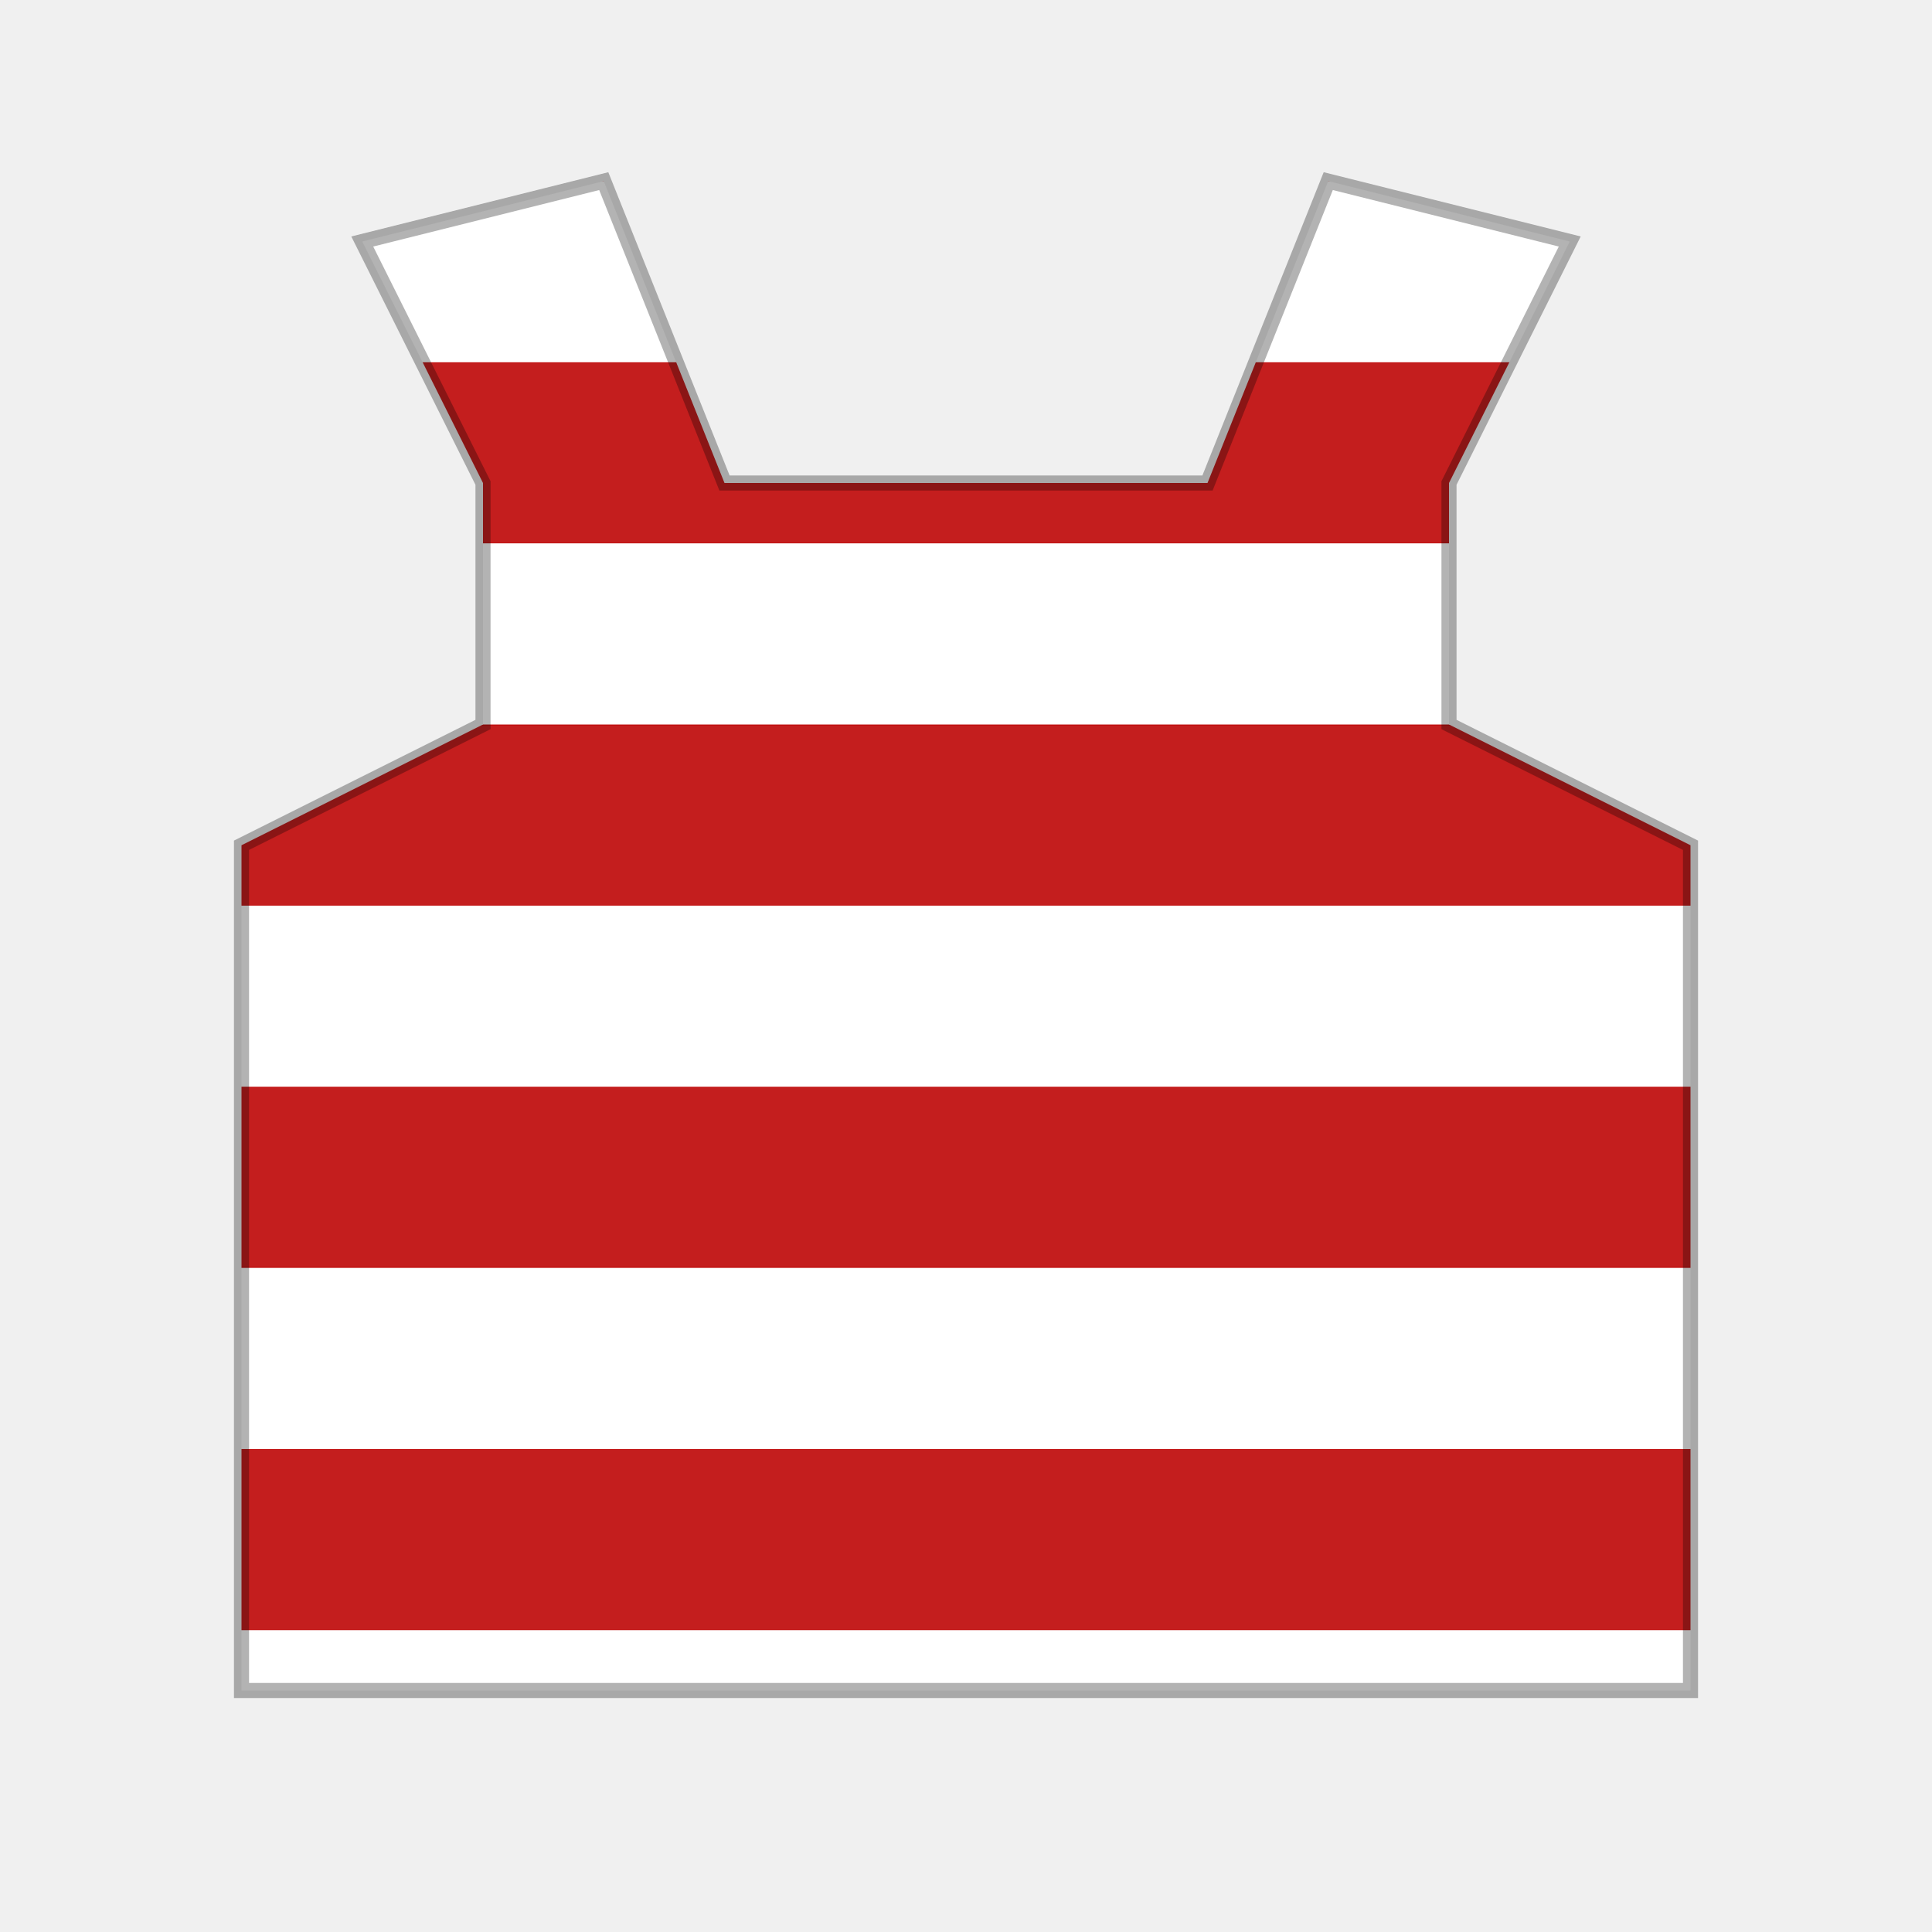
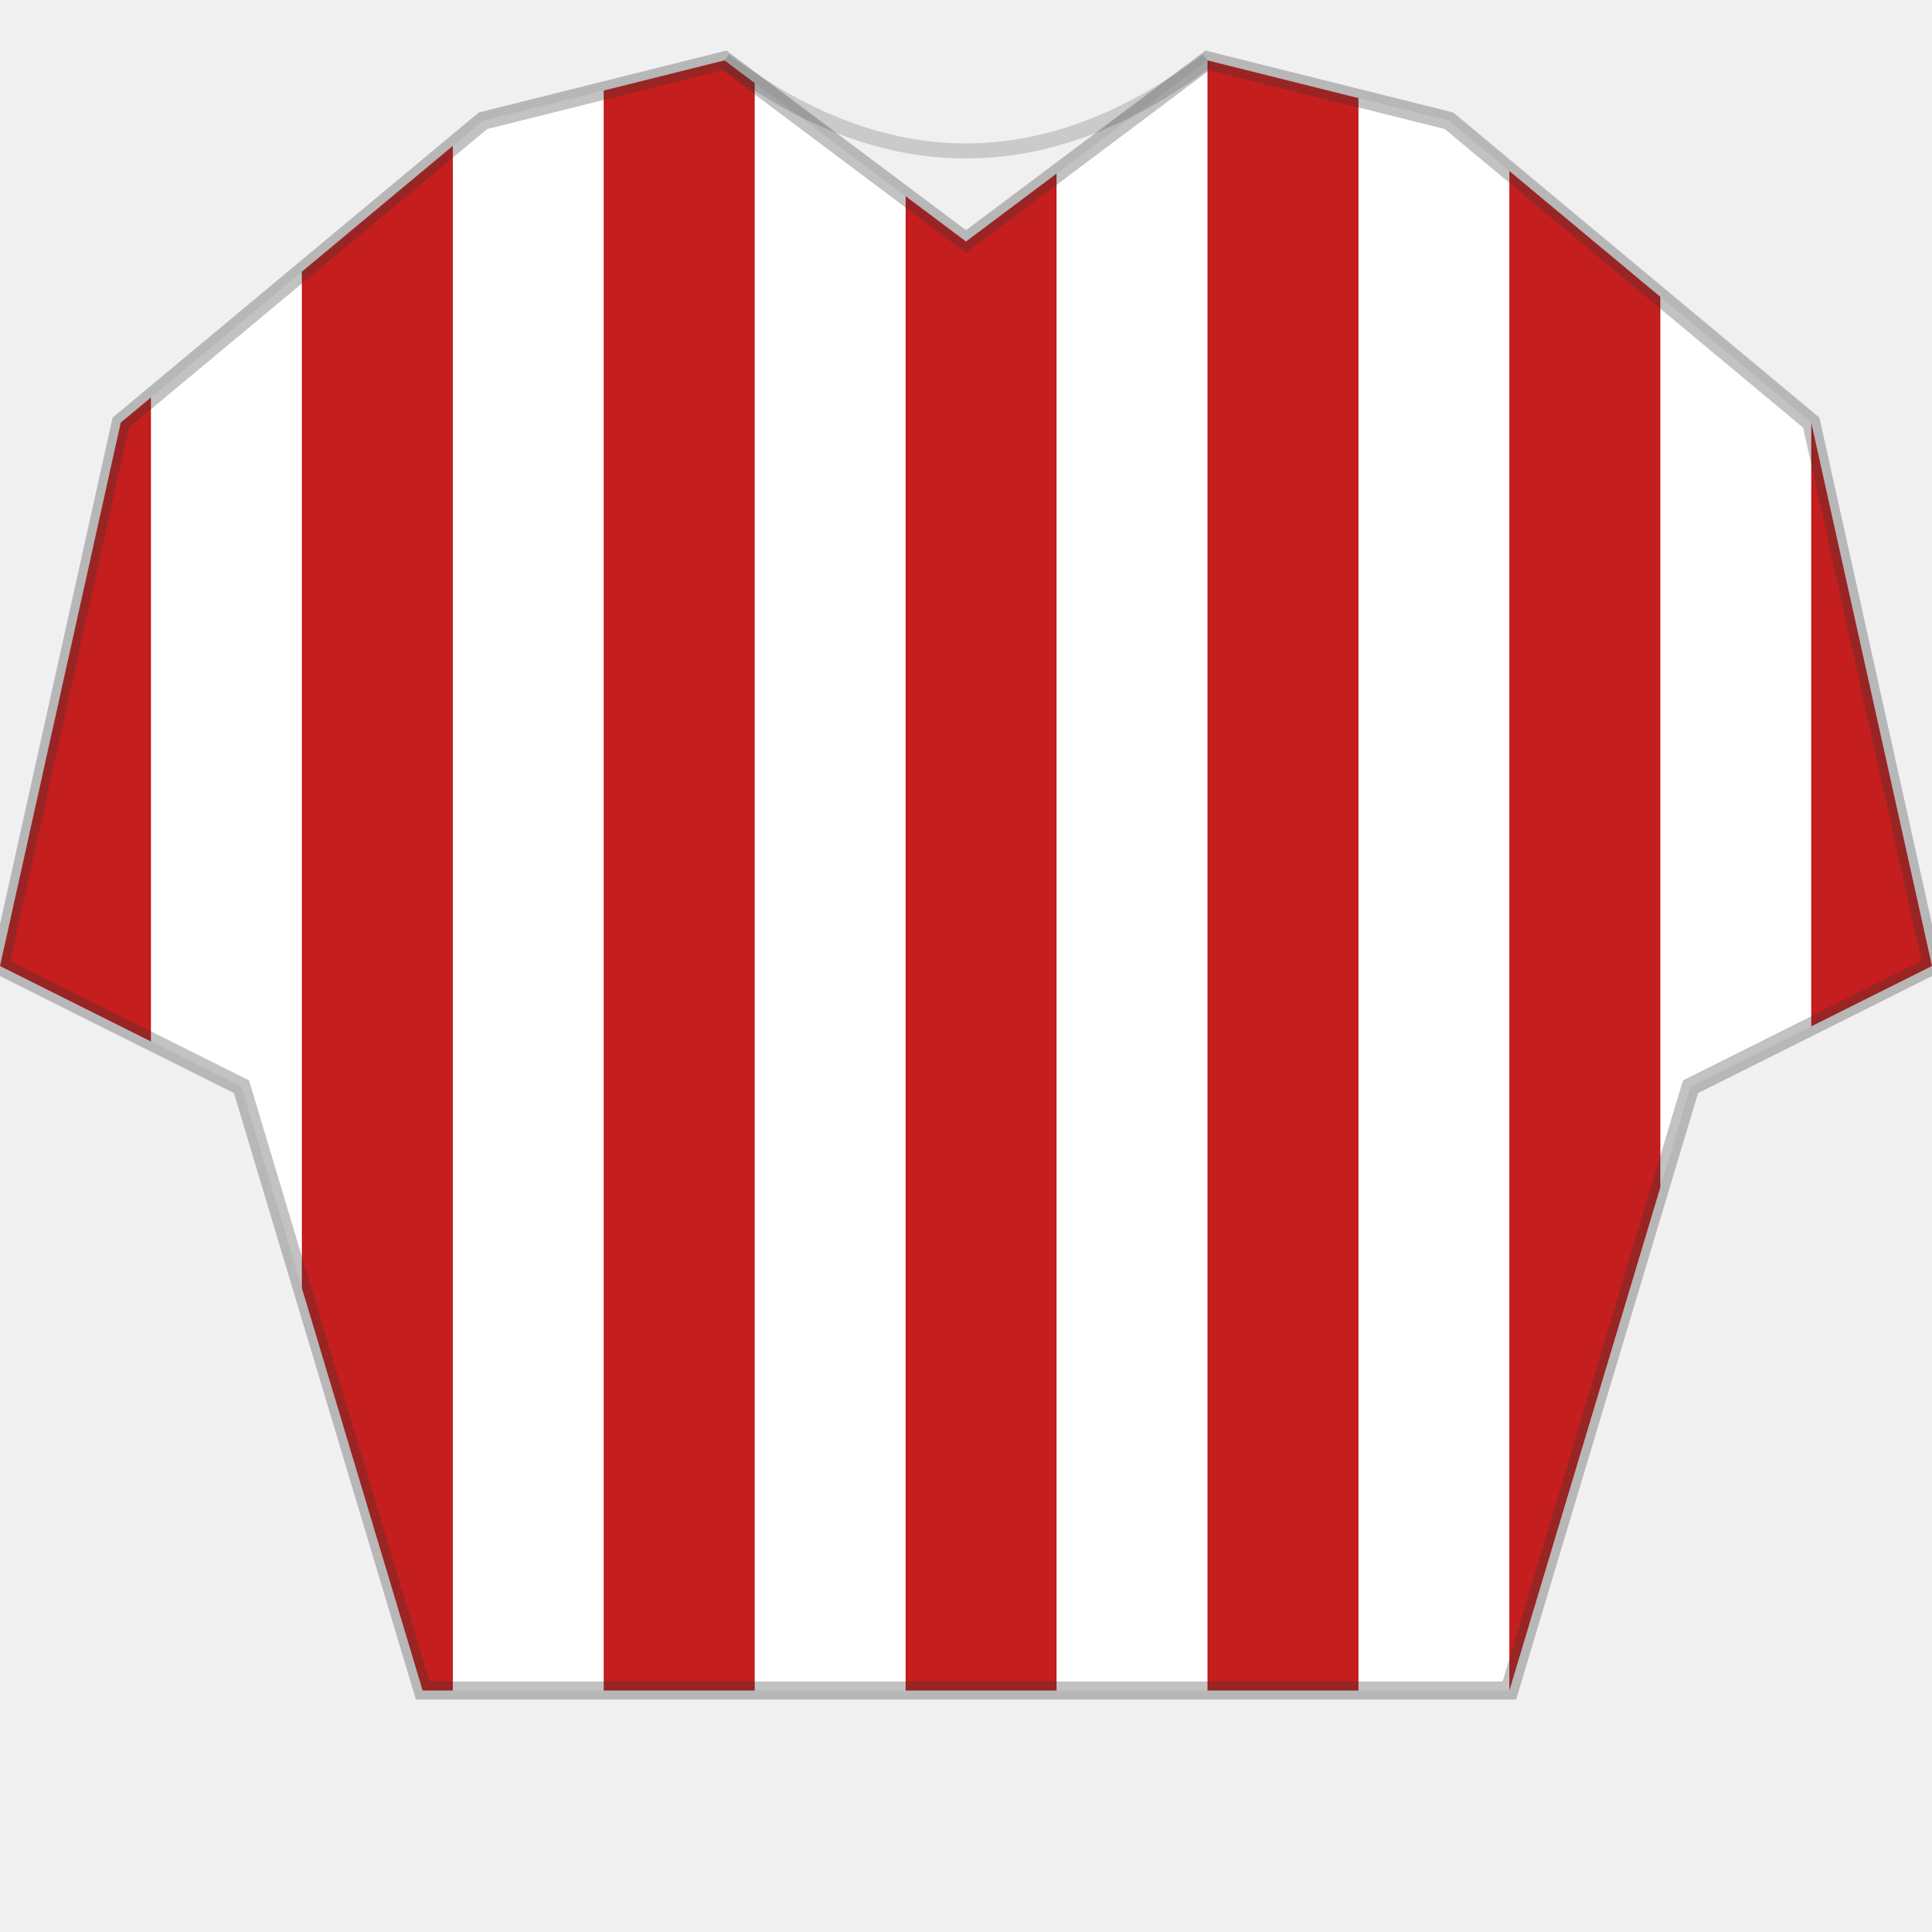
<svg xmlns="http://www.w3.org/2000/svg" viewBox="0 0 64 64" width="64" height="64">
  <defs>
    <clipPath id="shirt-Peel">
-       <path d="M12,8 L16,16 L16,24 L8,28 L8,56 L56,56 L56,28 L48,24 L48,16 L52,8 L44,6 L40,16 L24,16 L20,6 L12,8 Z" />
+       <path d="M16,4 L4,14 L0,32 L8,36 L14,56 L50,56 L56,36 L64,32 L60,14 L48,4 L40,2 L32,8 L24,2 Z" />
    </clipPath>
-     <pattern id="stripes-Peel" patternUnits="userSpaceOnUse" width="12" height="12" patternTransform="rotate(90)">
-       <rect width="6" height="12" fill="#C41E1E" />
-       <rect x="6" width="6" height="12" fill="#FFFFFF" />
+     <pattern id="stripes-Peel" patternUnits="userSpaceOnUse" width="10" height="10">
+       <rect width="5" height="10" fill="#C41E1E" />
+       <rect x="5" width="5" height="10" fill="#FFFFFF" />
    </pattern>
  </defs>
  <g clip-path="url(#shirt-Peel)">
    <rect x="0" y="0" width="64" height="64" fill="url(#stripes-Peel)" />
-     <rect x="0" y="0" width="64" height="64" fill="none" stroke="#000" stroke-width="0.5" opacity="0.3" />
  </g>
-   <path d="M12,8 L16,16 L16,24 L8,28 L8,56 L56,56 L56,28 L48,24 L48,16 L52,8 L44,6 L40,16 L24,16 L20,6 L12,8 Z" fill="none" stroke="#000" stroke-width="0.5" opacity="0.3" />
+   <path d="M16,4 L4,14 L0,32 L8,36 L14,56 L50,56 L56,36 L64,32 L60,14 L48,4 L40,2 L32,8 L24,2 Z" fill="none" stroke="#333" stroke-width="0.6" opacity="0.3" />
+   <path d="M24,2 Q32,8 40,2" fill="none" stroke="#333" stroke-width="0.5" opacity="0.2" />
</svg>
